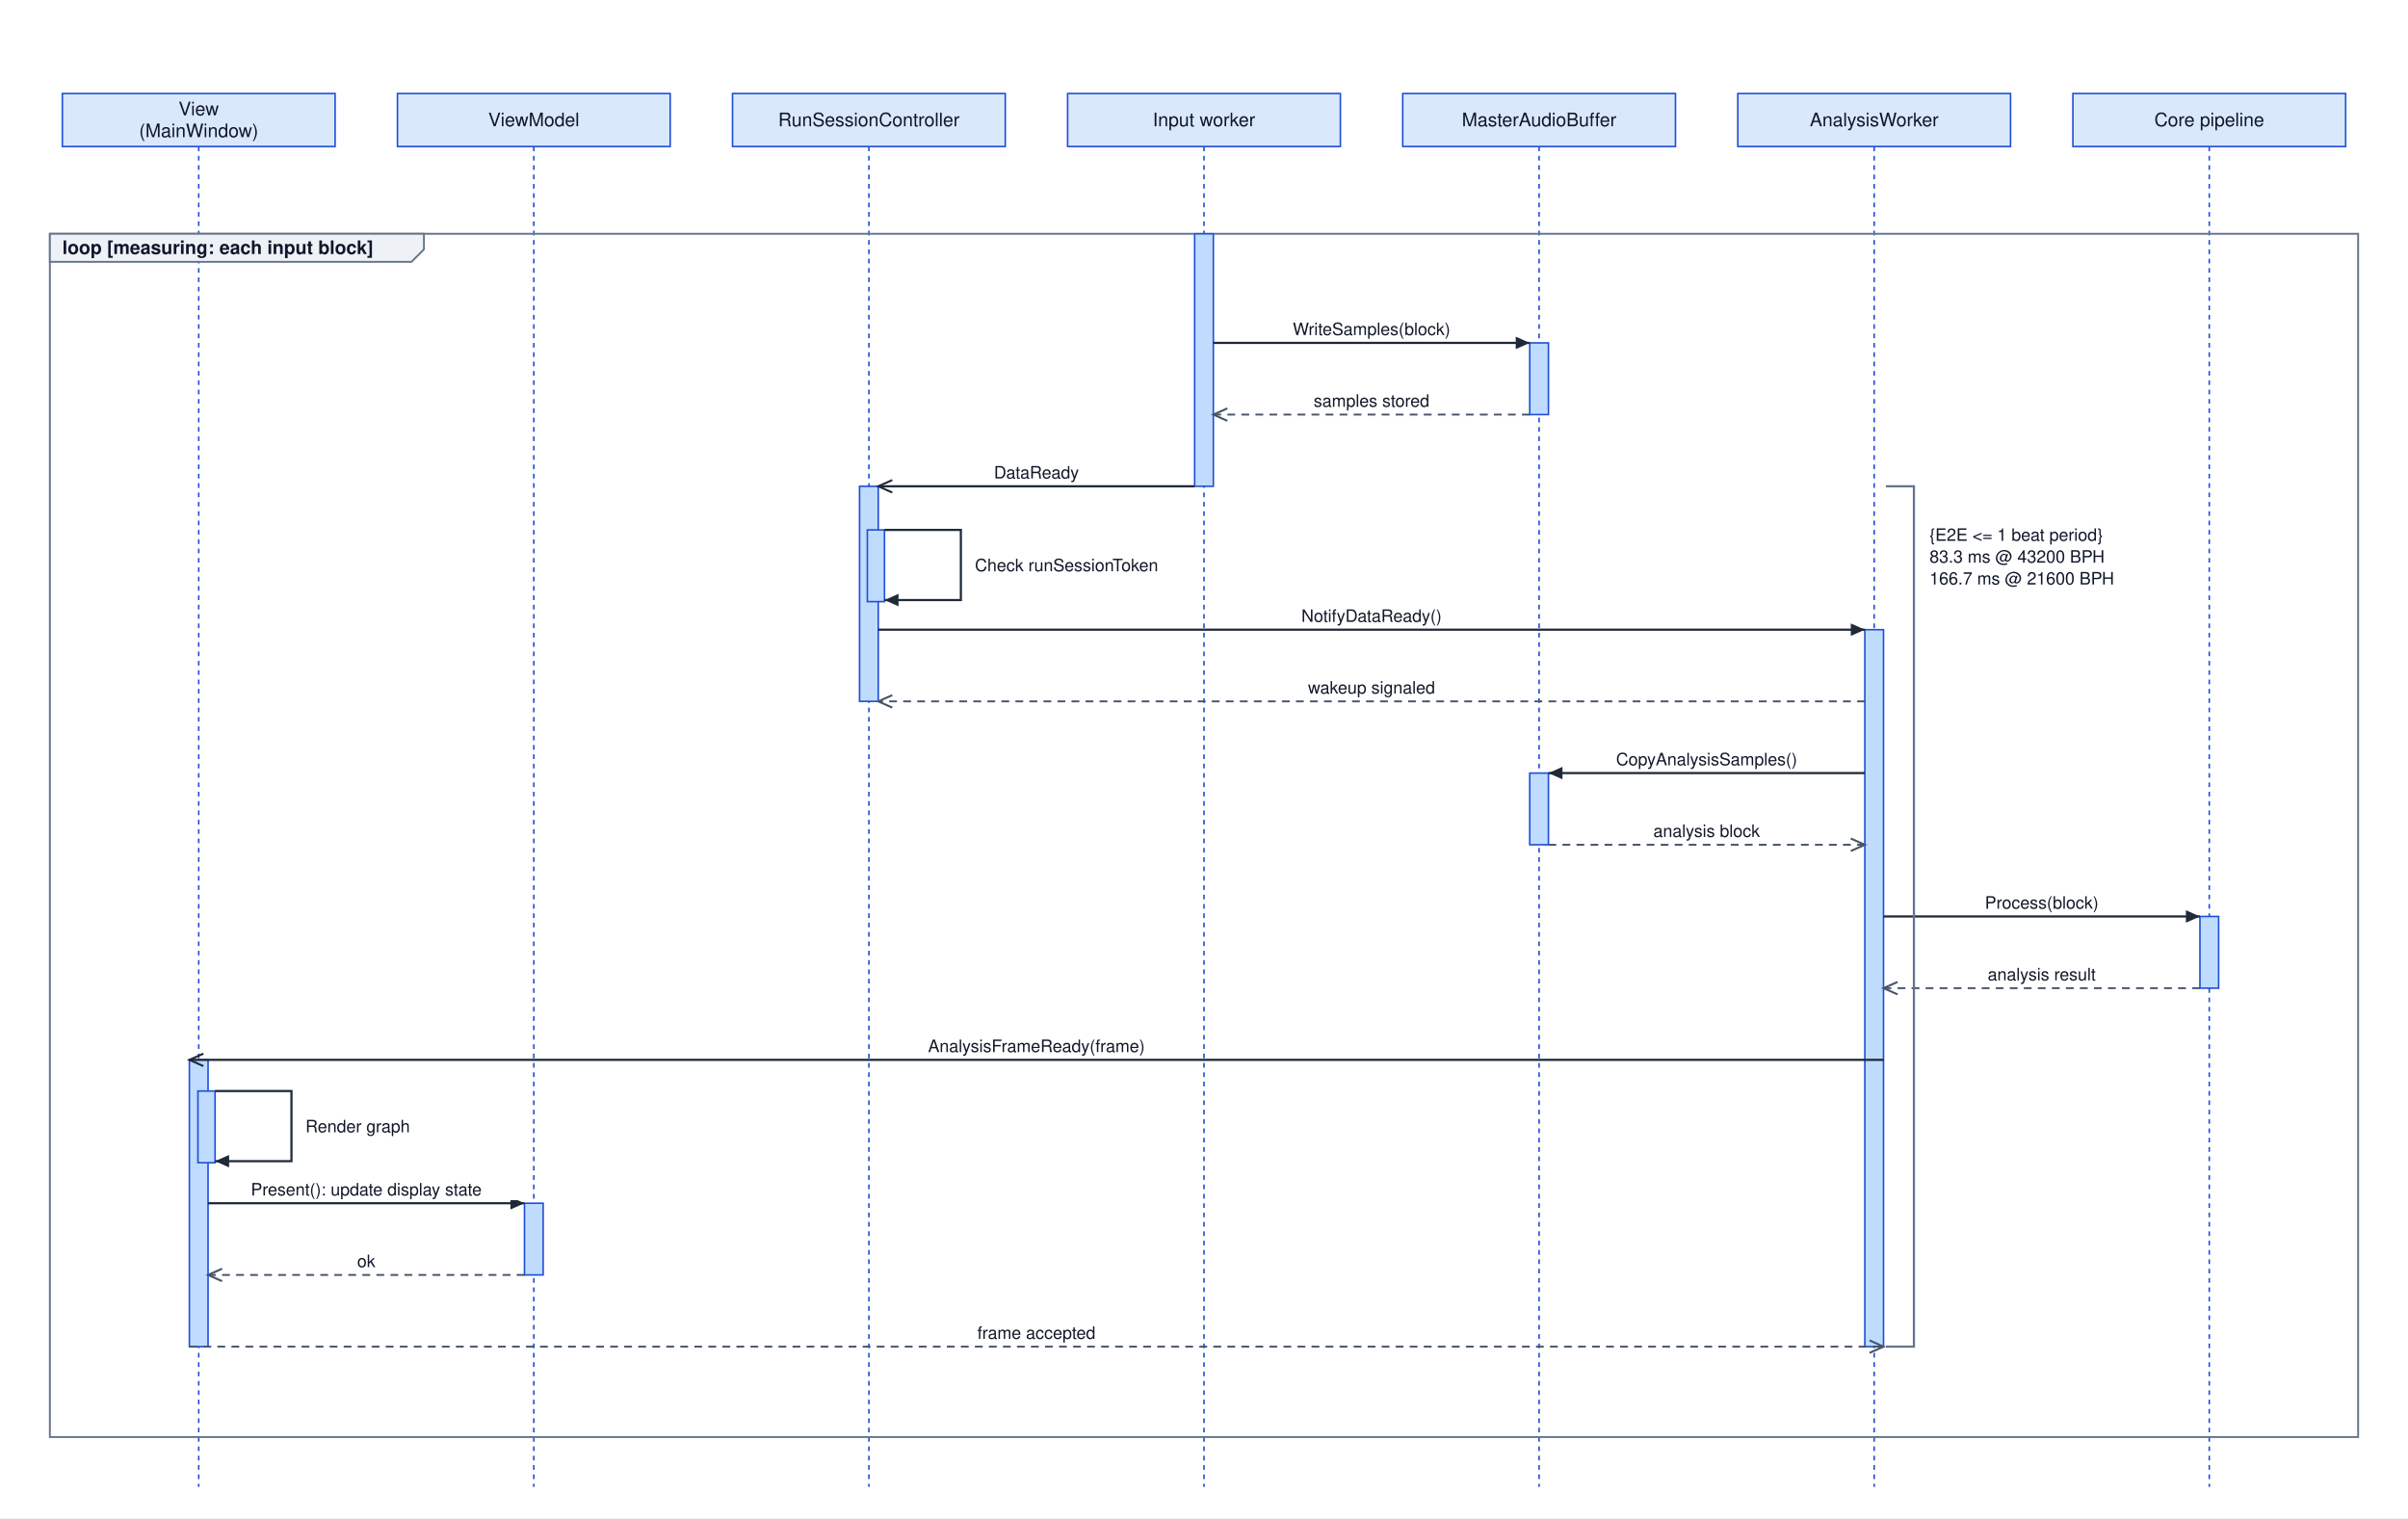
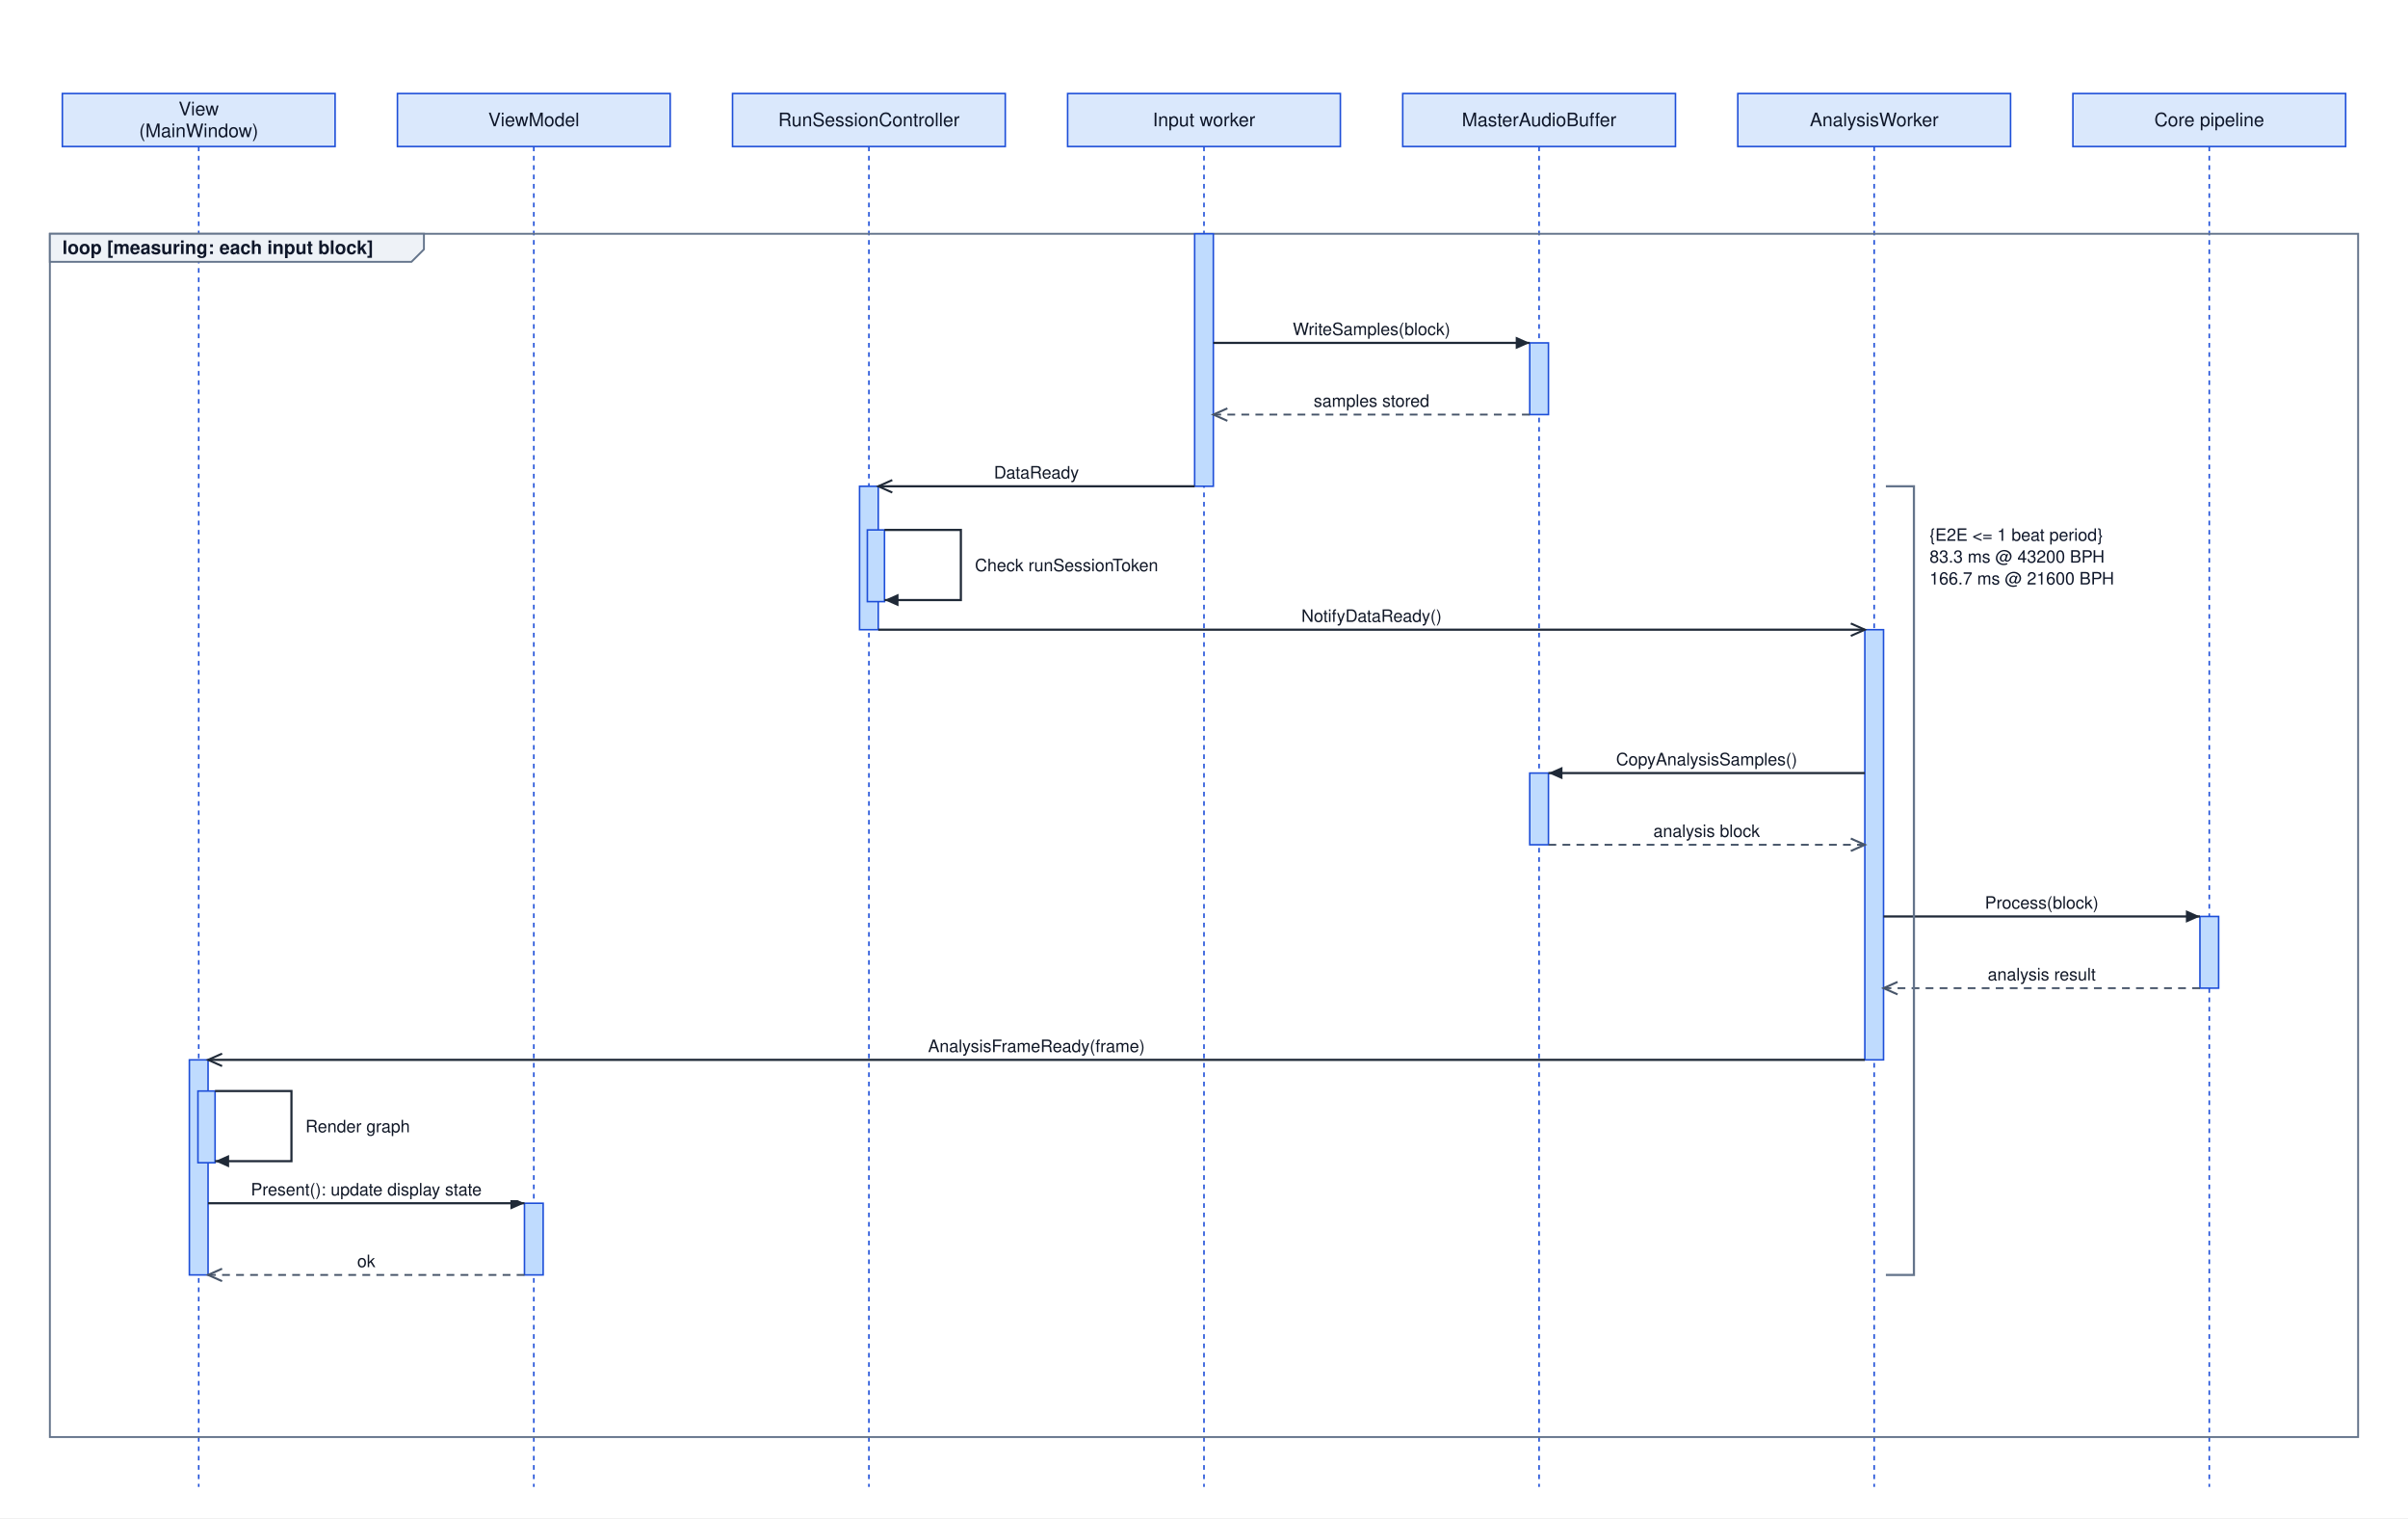
<svg xmlns="http://www.w3.org/2000/svg" width="1545" height="974" viewBox="0 0 1545 974" font-family="Helvetica,Arial,sans-serif">
  <rect x="0" y="0" width="1545" height="974" fill="#ffffff" />
  <rect x="470.0" y="60" width="175.0" height="34" fill="#dae8fc" stroke="#1d4ed8" />
  <line x1="557.5" y1="94" x2="557.5" y2="954.0" stroke="#1d4ed8" stroke-width="1" stroke-dasharray="3 3" />
  <text x="557.5" y="81" text-anchor="middle" font-size="12" fill="#0f172a">RunSessionController</text>
  <rect x="685.0" y="60" width="175.0" height="34" fill="#dae8fc" stroke="#1d4ed8" />
  <line x1="772.5" y1="94" x2="772.5" y2="954.0" stroke="#1d4ed8" stroke-width="1" stroke-dasharray="3 3" />
  <text x="772.5" y="81" text-anchor="middle" font-size="12" fill="#0f172a">Input worker</text>
  <rect x="900.0" y="60" width="175.0" height="34" fill="#dae8fc" stroke="#1d4ed8" />
  <line x1="987.5" y1="94" x2="987.5" y2="954.0" stroke="#1d4ed8" stroke-width="1" stroke-dasharray="3 3" />
  <text x="987.5" y="81" text-anchor="middle" font-size="12" fill="#0f172a">MasterAudioBuffer</text>
  <rect x="1115.0" y="60" width="175.0" height="34" fill="#dae8fc" stroke="#1d4ed8" />
  <line x1="1202.5" y1="94" x2="1202.5" y2="954.0" stroke="#1d4ed8" stroke-width="1" stroke-dasharray="3 3" />
  <text x="1202.5" y="81" text-anchor="middle" font-size="12" fill="#0f172a">AnalysisWorker</text>
  <rect x="1330.0" y="60" width="175.0" height="34" fill="#dae8fc" stroke="#1d4ed8" />
  <line x1="1417.5" y1="94" x2="1417.5" y2="954.0" stroke="#1d4ed8" stroke-width="1" stroke-dasharray="3 3" />
  <text x="1417.5" y="81" text-anchor="middle" font-size="12" fill="#0f172a">Core pipeline</text>
  <rect x="40.0" y="60" width="175.0" height="34" fill="#dae8fc" stroke="#1d4ed8" />
  <line x1="127.5" y1="94" x2="127.5" y2="954.0" stroke="#1d4ed8" stroke-width="1" stroke-dasharray="3 3" />
  <text x="127.5" y="74" text-anchor="middle" font-size="12" fill="#0f172a">View</text>
  <text x="127.5" y="88" text-anchor="middle" font-size="12" fill="#0f172a">(MainWindow)</text>
  <rect x="255.0" y="60" width="175.0" height="34" fill="#dae8fc" stroke="#1d4ed8" />
  <line x1="342.5" y1="94" x2="342.5" y2="954.0" stroke="#1d4ed8" stroke-width="1" stroke-dasharray="3 3" />
  <text x="342.5" y="81" text-anchor="middle" font-size="12" fill="#0f172a">ViewModel</text>
  <rect x="32.0" y="150.0" width="1481.0" height="772.0" fill="none" stroke="#64748b" stroke-width="1.2" />
  <path d="M 32.0 150.0 L 32.0 168.0 L 264 168.0 L 272 160.0 L 272 150.0 Z" fill="#eef2f7" stroke="#64748b" stroke-width="1.2" />
  <text x="40.0" y="163.0" font-size="12" font-weight="bold" fill="#0f172a">loop [measuring: each input block]</text>
  <rect x="981.5" y="220.0" width="12.0" height="46.0" fill="#bfdbfe" stroke="#1d4ed8" stroke-width="1" />
  <rect x="766.5" y="150.0" width="12.0" height="162.0" fill="#bfdbfe" stroke="#1d4ed8" stroke-width="1" />
-   <rect x="551.5" y="312.0" width="12.0" height="138.0" fill="#bfdbfe" stroke="#1d4ed8" stroke-width="1" />
+   <rect x="551.5" y="312.0" width="12.0" height="92.0" fill="#bfdbfe" stroke="#1d4ed8" stroke-width="1" />
  <rect x="981.5" y="496.0" width="12.0" height="46.0" fill="#bfdbfe" stroke="#1d4ed8" stroke-width="1" />
  <rect x="1411.5" y="588.0" width="12.0" height="46.0" fill="#bfdbfe" stroke="#1d4ed8" stroke-width="1" />
  <rect x="336.5" y="772.0" width="12.0" height="46.0" fill="#bfdbfe" stroke="#1d4ed8" stroke-width="1" />
-   <rect x="121.5" y="680.0" width="12.0" height="184.0" fill="#bfdbfe" stroke="#1d4ed8" stroke-width="1" />
-   <rect x="1196.5" y="404.0" width="12.0" height="460.0" fill="#bfdbfe" stroke="#1d4ed8" stroke-width="1" />
+   <rect x="121.5" y="680.0" width="12.0" height="138.0" fill="#bfdbfe" stroke="#1d4ed8" stroke-width="1" />
+   <rect x="1196.5" y="404.0" width="12.0" height="276.0" fill="#bfdbfe" stroke="#1d4ed8" stroke-width="1" />
  <rect x="127.0" y="700.0" width="11.0" height="46.0" fill="#bfdbfe" stroke="#1d4ed8" stroke-width="1" />
  <rect x="556.5" y="340.0" width="11.0" height="46.0" fill="#bfdbfe" stroke="#1d4ed8" stroke-width="1" />
  <line x1="778.5" y1="220.0" x2="981.5" y2="220.0" stroke="#1f2937" stroke-width="1.4" />
  <polygon points="981.5,220.0 972.5,216.0 972.5,224.0" fill="#1f2937" />
  <rect x="819.5" y="205.0" width="120.9" height="13" fill="#ffffff" />
  <text x="880.0" y="215.0" text-anchor="middle" font-size="11" fill="#111827">WriteSamples(block)</text>
  <line x1="981.5" y1="266.0" x2="778.5" y2="266.0" stroke="#475569" stroke-width="1.2" stroke-dasharray="5 4" />
  <path d="M 787.5 262.0 L 778.5 266.0 L 787.5 270.0" fill="none" stroke="#475569" stroke-width="1.3" />
  <rect x="834.6" y="251.0" width="90.7" height="13" fill="#ffffff" />
  <text x="880.0" y="261.0" text-anchor="middle" font-size="11" fill="#111827">samples stored</text>
  <line x1="766.5" y1="312.0" x2="563.5" y2="312.0" stroke="#1f2937" stroke-width="1.4" />
  <path d="M 572.5 308.0 L 563.5 312.0 L 572.5 316.0" fill="none" stroke="#1f2937" stroke-width="1.3" />
  <rect x="634.8" y="297.0" width="60.5" height="13" fill="#ffffff" />
  <text x="665.0" y="307.0" text-anchor="middle" font-size="11" fill="#111827">DataReady</text>
  <line x1="563.5" y1="404.0" x2="1196.5" y2="404.0" stroke="#1f2937" stroke-width="1.4" />
-   <polygon points="1196.5,404.0 1187.5,400.0 1187.5,408.0" fill="#1f2937" />
+   <path d="M 1187.5 400.0 L 1196.5 404.0 L 1187.5 408.0" fill="none" stroke="#1f2937" stroke-width="1.3" />
  <rect x="825.6" y="389.0" width="108.8" height="13" fill="#ffffff" />
  <text x="880.0" y="399.0" text-anchor="middle" font-size="11" fill="#111827">NotifyDataReady()</text>
-   <line x1="1196.5" y1="450.0" x2="563.5" y2="450.0" stroke="#475569" stroke-width="1.2" stroke-dasharray="5 4" />
-   <path d="M 572.5 446.0 L 563.5 450.0 L 572.5 454.0" fill="none" stroke="#475569" stroke-width="1.3" />
-   <rect x="831.6" y="435.0" width="96.7" height="13" fill="#ffffff" />
-   <text x="880.0" y="445.0" text-anchor="middle" font-size="11" fill="#111827">wakeup signaled</text>
  <line x1="1196.5" y1="496.0" x2="993.5" y2="496.0" stroke="#1f2937" stroke-width="1.4" />
  <polygon points="993.5,496.0 1002.5,492.0 1002.5,500.0" fill="#1f2937" />
  <rect x="1028.5" y="481.0" width="133.0" height="13" fill="#ffffff" />
  <text x="1095.0" y="491.0" text-anchor="middle" font-size="11" fill="#111827">CopyAnalysisSamples()</text>
  <line x1="993.5" y1="542.0" x2="1196.5" y2="542.0" stroke="#475569" stroke-width="1.2" stroke-dasharray="5 4" />
  <path d="M 1187.5 538.0 L 1196.5 542.0 L 1187.5 546.0" fill="none" stroke="#475569" stroke-width="1.3" />
  <rect x="1049.7" y="527.0" width="90.7" height="13" fill="#ffffff" />
  <text x="1095.0" y="537.0" text-anchor="middle" font-size="11" fill="#111827">analysis block</text>
  <line x1="1208.5" y1="588.0" x2="1411.5" y2="588.0" stroke="#1f2937" stroke-width="1.4" />
  <polygon points="1411.5,588.0 1402.5,584.0 1402.5,592.0" fill="#1f2937" />
  <rect x="1264.7" y="573.0" width="90.7" height="13" fill="#ffffff" />
  <text x="1310.0" y="583.0" text-anchor="middle" font-size="11" fill="#111827">Process(block)</text>
  <line x1="1411.5" y1="634.0" x2="1208.5" y2="634.0" stroke="#475569" stroke-width="1.2" stroke-dasharray="5 4" />
  <path d="M 1217.5 630.0 L 1208.5 634.0 L 1217.5 638.0" fill="none" stroke="#475569" stroke-width="1.3" />
  <rect x="1261.6" y="619.0" width="96.7" height="13" fill="#ffffff" />
  <text x="1310.0" y="629.0" text-anchor="middle" font-size="11" fill="#111827">analysis result</text>
-   <line x1="1208.5" y1="680.0" x2="121.5" y2="680.0" stroke="#1f2937" stroke-width="1.4" />
-   <path d="M 130.5 676.0 L 121.5 680.0 L 130.5 684.0" fill="none" stroke="#1f2937" stroke-width="1.3" />
+   <line x1="1196.5" y1="680.0" x2="133.5" y2="680.0" stroke="#1f2937" stroke-width="1.4" />
+   <path d="M 142.5 676.0 L 133.5 680.0 L 142.5 684.0" fill="none" stroke="#1f2937" stroke-width="1.3" />
  <rect x="586.4" y="665.0" width="157.2" height="13" fill="#ffffff" />
  <text x="665.0" y="675.0" text-anchor="middle" font-size="11" fill="#111827">AnalysisFrameReady(frame)</text>
  <line x1="133.5" y1="772.0" x2="336.5" y2="772.0" stroke="#1f2937" stroke-width="1.4" />
  <polygon points="336.5,772.0 327.5,768.0 327.5,776.0" fill="#1f2937" />
  <rect x="138.2" y="757.0" width="193.6" height="13" fill="#ffffff" />
  <text x="235.0" y="767.0" text-anchor="middle" font-size="11" fill="#111827">Present(): update display state</text>
  <line x1="336.5" y1="818.0" x2="133.5" y2="818.0" stroke="#475569" stroke-width="1.2" stroke-dasharray="5 4" />
  <path d="M 142.5 814.0 L 133.5 818.0 L 142.5 822.0" fill="none" stroke="#475569" stroke-width="1.3" />
  <rect x="225.9" y="803.0" width="18.1" height="13" fill="#ffffff" />
  <text x="235.0" y="813.0" text-anchor="middle" font-size="11" fill="#111827">ok</text>
-   <line x1="121.5" y1="864.0" x2="1208.5" y2="864.0" stroke="#475569" stroke-width="1.2" stroke-dasharray="5 4" />
-   <path d="M 1199.5 860.0 L 1208.5 864.0 L 1199.5 868.0" fill="none" stroke="#475569" stroke-width="1.3" />
-   <rect x="619.6" y="849.0" width="90.7" height="13" fill="#ffffff" />
-   <text x="665.0" y="859.0" text-anchor="middle" font-size="11" fill="#111827">frame accepted</text>
  <polyline points="138.0,700.0 187.0,700.0 187.0,745.0 138.0,745.0" fill="none" stroke="#1f2937" stroke-width="1.4" />
  <polygon points="138.0,745.0 147.0,741.0 147.0,749.0" fill="#1f2937" />
  <rect x="193.0" y="715.5" width="78.6" height="15" fill="#ffffff" />
  <text x="196.0" y="726.5" font-size="11" fill="#111827">Render graph</text>
  <polyline points="567.5,340.0 616.5,340.0 616.5,385.0 567.5,385.0" fill="none" stroke="#1f2937" stroke-width="1.4" />
  <polygon points="567.5,385.0 576.5,381.0 576.5,389.0" fill="#1f2937" />
  <rect x="622.5" y="355.5" width="133.0" height="15" fill="#ffffff" />
  <text x="625.5" y="366.5" font-size="11" fill="#111827">Check runSessionToken</text>
-   <path d="M 1210.0 312.0 H 1228.0 V 864.0 H 1210.0" fill="none" stroke="#64748b" stroke-width="1.4" />
+   <path d="M 1210.0 312.0 H 1228.0 V 818.0 H 1210.0" fill="none" stroke="#64748b" stroke-width="1.4" />
  <text x="1238.0" y="347" font-size="11" fill="#0f172a">{E2E &lt;= 1 beat period}</text>
  <text x="1238.0" y="361" font-size="11" fill="#0f172a">83.3 ms @ 43200 BPH</text>
  <text x="1238.0" y="375" font-size="11" fill="#0f172a">166.7 ms @ 21600 BPH</text>
</svg>
